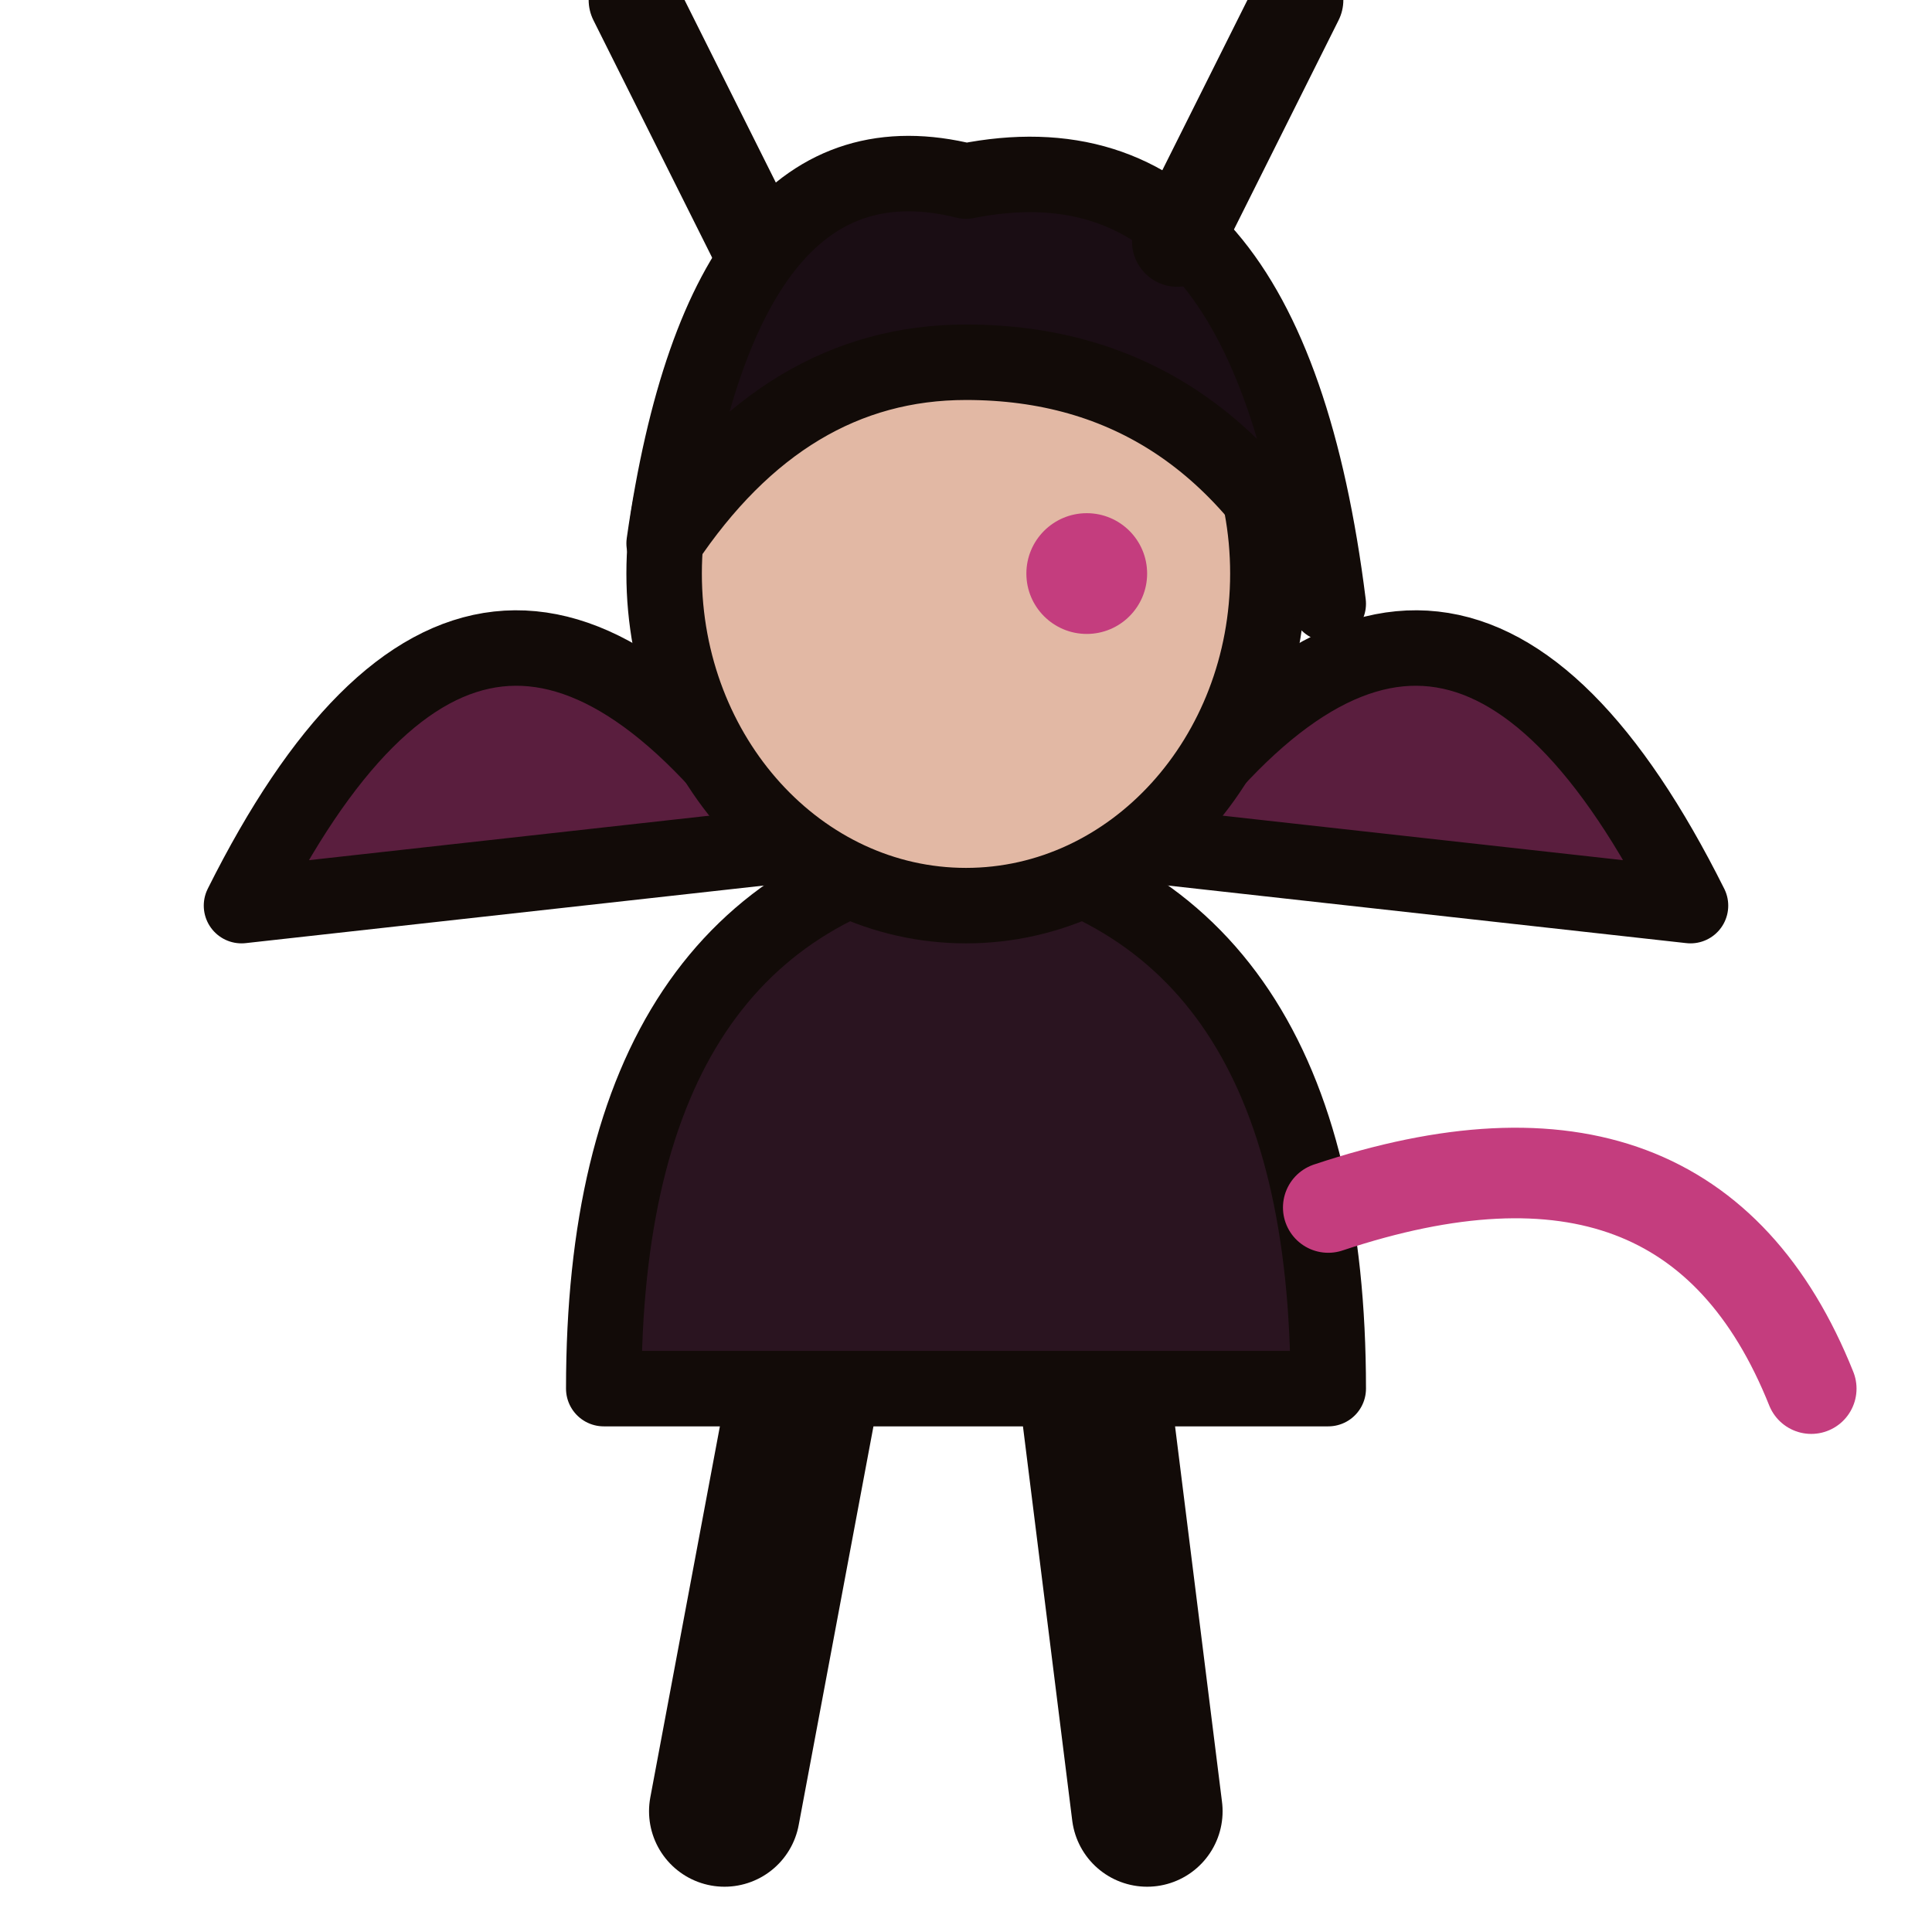
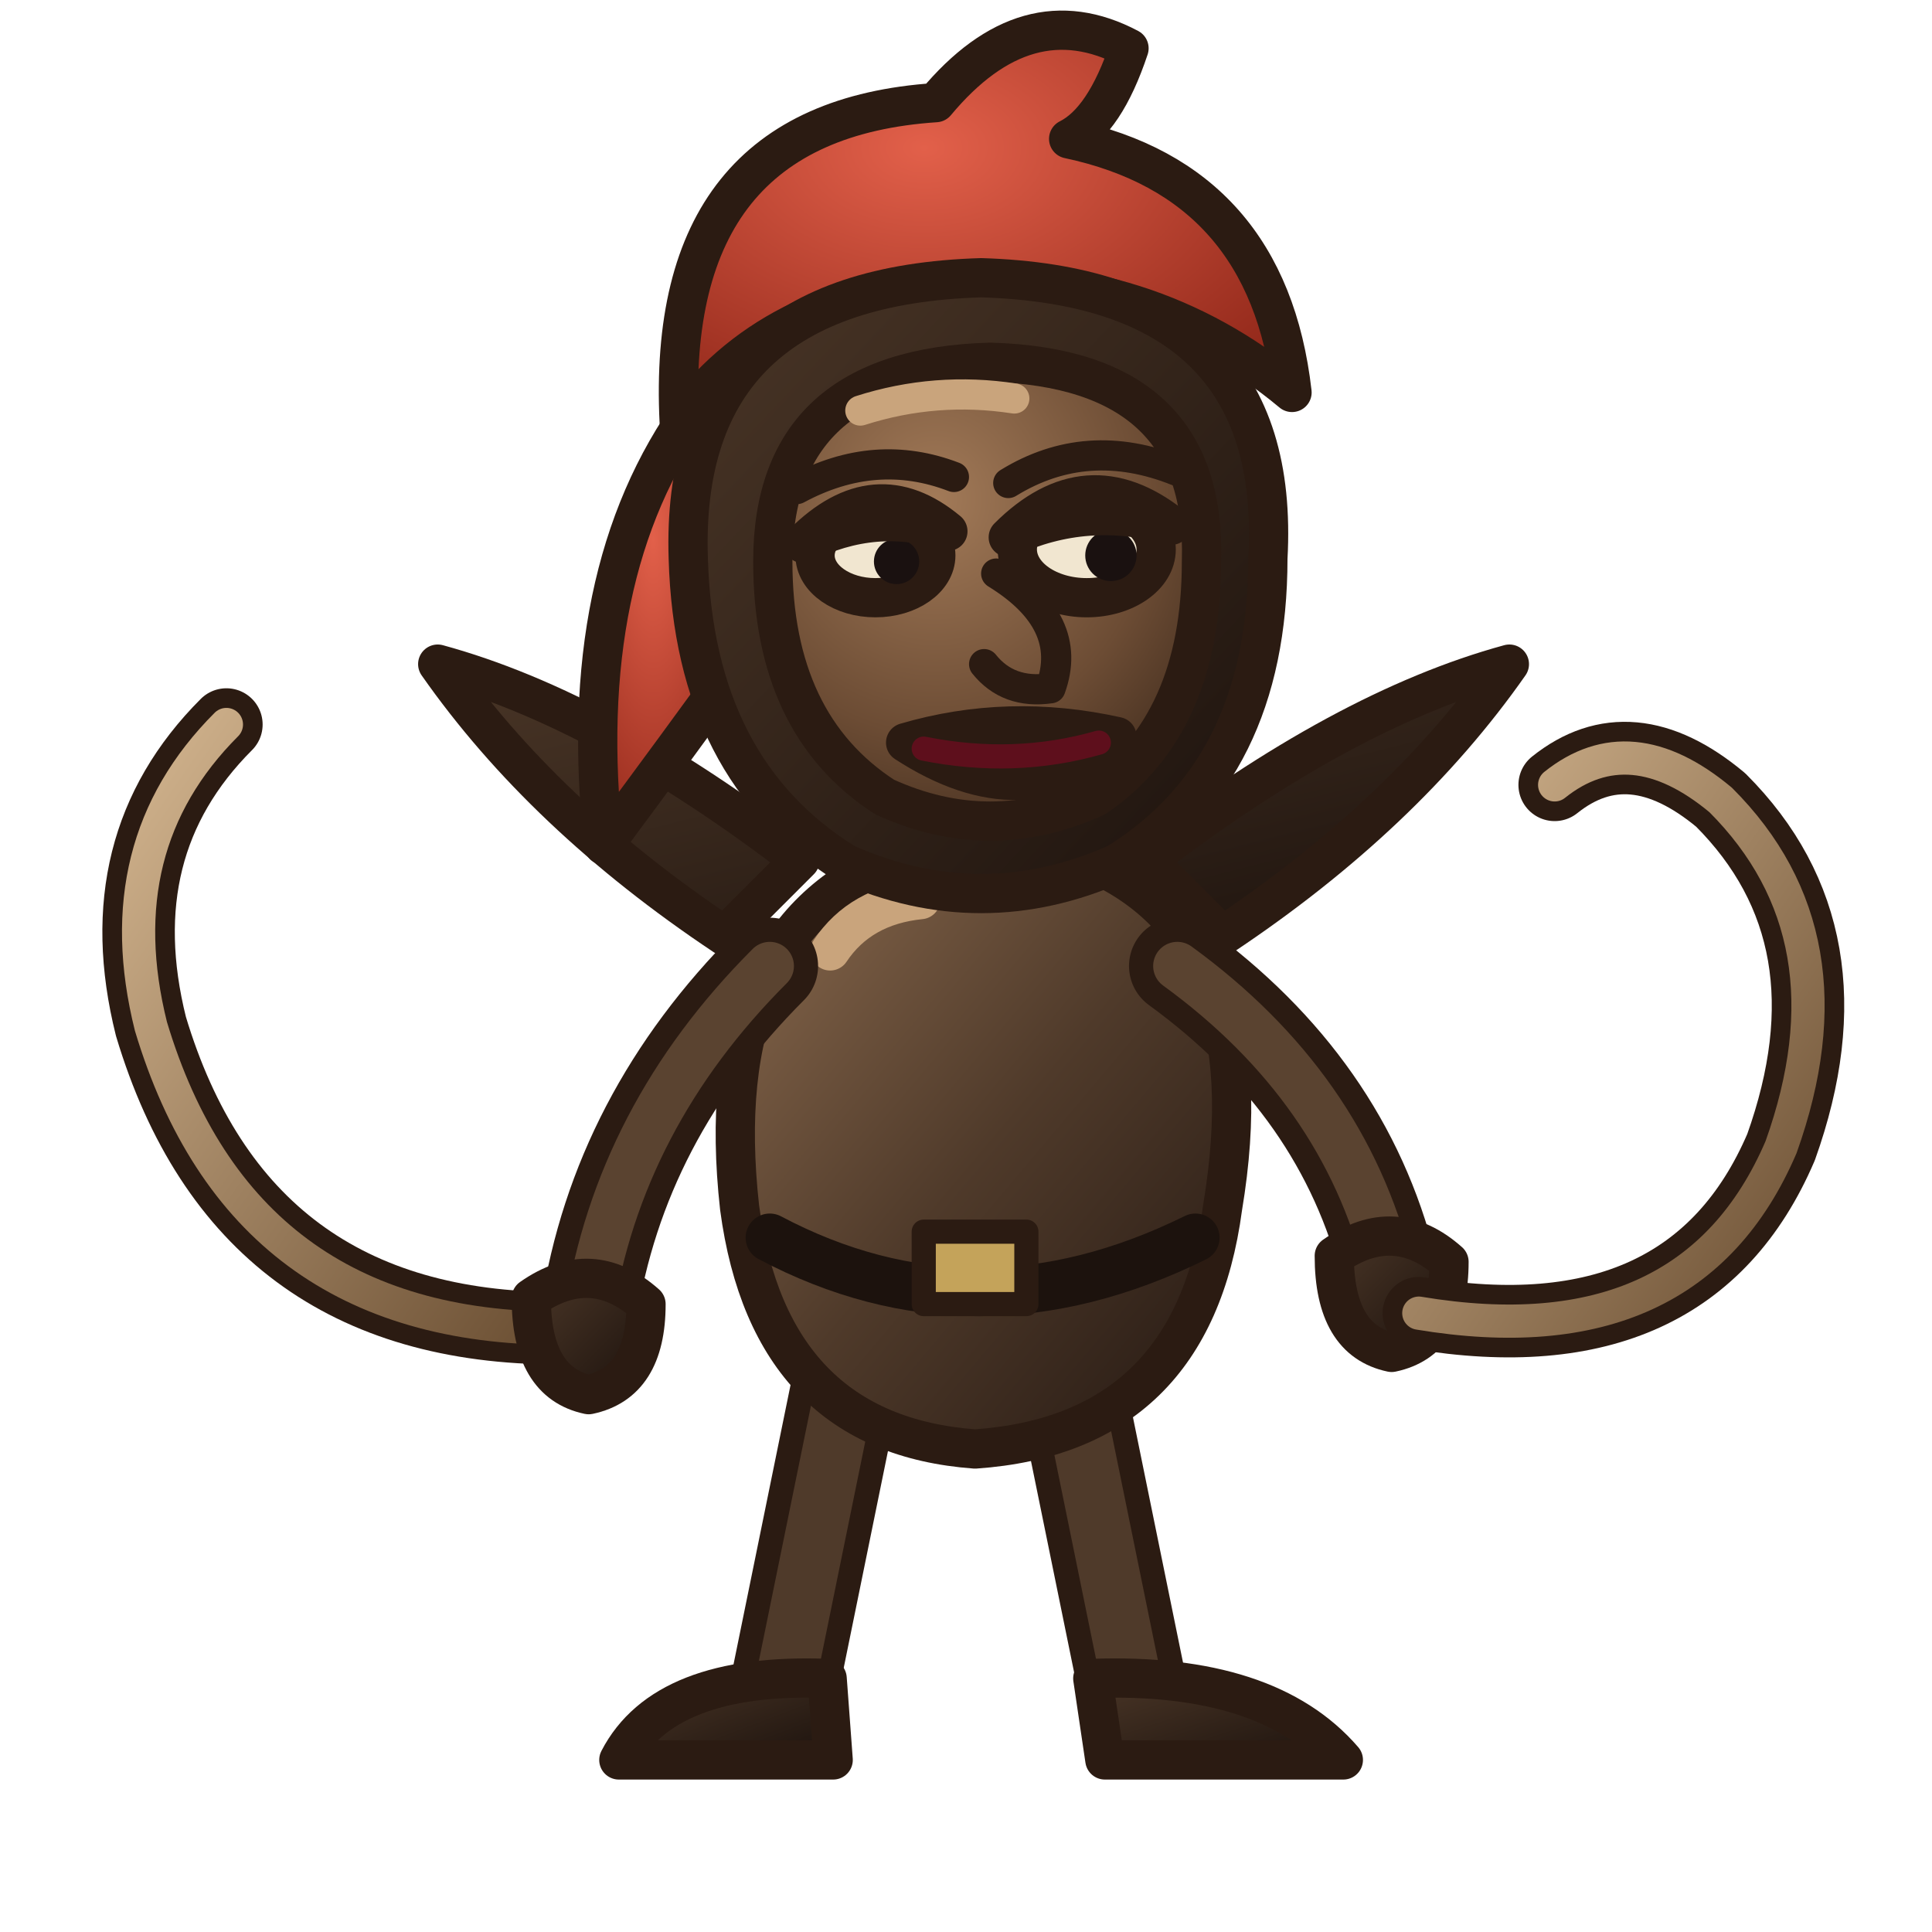
<svg xmlns="http://www.w3.org/2000/svg" viewBox="0 0 64 64">
-   <path d="M24 60 L27 44 M38 60 L36 44" stroke="#120b08" stroke-width="5" stroke-linecap="round" />
-   <path d="M20 46 Q20 30 32 28 Q44 30 44 46 Z" fill="#2a1420" stroke="#120b08" stroke-width="2.5" stroke-linejoin="round" stroke-linecap="round" />
-   <path d="M8 30 Q16 14 26 28 Z M56 30 Q48 14 38 28 Z" fill="#5a1e3e" stroke="#120b08" stroke-width="2.5" stroke-linejoin="round" stroke-linecap="round" />
-   <ellipse cx="32" cy="19" rx="10" ry="11" fill="#e2b8a4" stroke="#120b08" stroke-width="2.5" stroke-linejoin="round" stroke-linecap="round" />
-   <path d="M22 18 Q24 4 32 6 Q42 4 44 20 Q40 12 32 12 Q26 12 22 18 Z" fill="#1a0d14" stroke="#120b08" stroke-width="2.5" stroke-linejoin="round" stroke-linecap="round" />
-   <path d="M25 8 L21 0 M39 8 L43 0" stroke="#120b08" stroke-width="3" stroke-linecap="round" />
-   <circle cx="36" cy="19" r="2" fill="#c43d7e" />
-   <path d="M44 40 Q56 36 60 46" fill="none" stroke="#c43d7e" stroke-width="3" stroke-linecap="round" />
+   <defs>
+     <linearGradient id="leather" x1="0" y1="0" x2="1" y2="1">
+       <stop offset="0" stop-color="#8a6a4e" />
+       <stop offset=".5" stop-color="#4f3a2a" />
+       <stop offset="1" stop-color="#241812" />
+     </linearGradient>
+     <linearGradient id="leatherDark" x1="0" y1="0" x2="1" y2="1">
+       <stop offset="0" stop-color="#4a3627" />
+       <stop offset="1" stop-color="#1c120d" />
+     </linearGradient>
+     <radialGradient id="face" cx=".38" cy=".3" r=".85">
+       <stop offset="0" stop-color="#a27a58" />
+       <stop offset=".6" stop-color="#6c4c34" />
+       <stop offset="1" stop-color="#3a271a" />
+     </radialGradient>
+     <radialGradient id="hair" cx=".4" cy=".3" r=".8">
+       <stop offset="0" stop-color="#e2604a" />
+       <stop offset="1" stop-color="#8f2618" />
+     </radialGradient>
+     <linearGradient id="whip" x1="0" y1="0" x2="1" y2="1">
+       <stop offset="0" stop-color="#d2b48e" />
+       <stop offset="1" stop-color="#6b4f33" />
+     </linearGradient>
+   </defs>
+   <g stroke="#2b1b12" stroke-width="1.3" stroke-linejoin="round" stroke-linecap="round">
+     <path d="M18.5 44 Q8 44 5 34 Q3.5 28 7.5 24" fill="none" stroke="#2b1b12" stroke-width="2.4" />
+     <path d="M18.5 44 Q8 44 5 34 Q3.5 28 7.5 24" fill="none" stroke="url(#whip)" stroke-width="1.1" />
+     <path d="M28 46 L26 55.8" fill="none" stroke-width="3.6" />
+     <path d="M28 46 L26 55.8" fill="none" stroke="#4f3a2a" stroke-width="2" />
+     <path d="M35.5 46 L37.5 55.8" fill="none" stroke-width="3.6" />
+     <path d="M35.5 46 L37.5 55.8" fill="none" stroke="#4f3a2a" stroke-width="2" />
+     <path d="M20.5 58.3 Q22 55.4 27.4 55.6 L27.6 58.3 Z" fill="url(#leatherDark)" />
+     <path d="M36.2 55.6 Q42 55.4 44.5 58.3 L36.6 58.3 Z" fill="url(#leatherDark)" />
+     <path d="M24.5 40 Q23.5 31 29.5 28.5 L36 28.5 Q42 31 40.5 40 Q39.5 47.5 32.3 48 Q25.5 47.5 24.5 40 Z" fill="url(#leather)" />
+     <path d="M27.5 31.5 Q28.5 30 30.5 29.8" fill="none" stroke="#c9a47c" stroke-width="1.3" />
+     <path d="M25.5 41 Q32.3 44.6 39.6 41" fill="none" stroke="#1c120d" stroke-width="1.6" />
+     <path d="M30.6 40.8 L34 40.8 L34 43.2 L30.6 43.2 Z" fill="#c4a35a" stroke-width=".8" />
+     <path d="M24 31 Q18 27 14.5 22 Q20 23.5 26.5 28.5 Z M40.5 31 Q46.5 27 50 22 Q44.5 23.5 38 28.5 Z" fill="url(#leatherDark)" />
+     <path d="M25.5 32 Q20.5 37 19.5 43.5" fill="none" stroke-width="3.2" />
+     <path d="M25.5 32 Q20.5 37 19.5 43.5" fill="none" stroke="#5a4330" stroke-width="1.6" />
+     <path d="M17.6 43 Q19.6 41.6 21.4 43.2 Q21.4 45.8 19.5 46.2 Q17.6 45.8 17.6 43 Z" fill="url(#leatherDark)" />
+     <path d="M39 32 Q44.5 36 46 42" fill="none" stroke-width="3.2" />
+     <path d="M39 32 Q44.5 36 46 42" fill="none" stroke="#5a4330" stroke-width="1.6" />
+     <path d="M44.2 41.6 Q46.2 40.2 48 41.8 Q48 44.4 46.1 44.8 Q44.2 44.4 44.2 41.6 Z" fill="url(#leatherDark)" />
+     <path d="M47 43.5 Q56 45 59 38 Q61.5 31 57 26.5 Q54 24 51.5 26" fill="none" stroke="#2b1b12" stroke-width="2.4" />
+     <path d="M47 43.5 Q56 45 59 38 Q61.5 31 57 26.5 Q54 24 51.5 26" fill="none" stroke="url(#whip)" stroke-width="1.1" />
+     <path d="M22.5 14 Q22 4 31 3.4 Q34 -0.2 37.4 1.6 Q36.6 4 35.4 4.6 Q42 6 42.8 13 Q38 9 31.5 9.4 Q25.5 9.8 22.5 14 Z" fill="url(#hair)" />
+     <path d="M23 13.5 Q19 19 20 28 Q22.6 24.5 24.4 22 Z" fill="url(#hair)" />
+     <path d="M22.8 18.5 Q22.5 9.5 32.5 9.2 Q42.5 9.5 42 18.5 Q42 25.5 37 28.6 Q32.5 30.6 28 28.6 Q23 25.5 22.8 18.5 Z" fill="url(#leatherDark)" />
+     <path d="M25.6 18.6 Q25.6 12.2 32.8 12 Q40 12.2 39.8 18.6 Q39.8 24 36.3 26.4 Q32.8 28 29.3 26.4 Q25.6 24 25.6 18.6 Z" fill="url(#face)" />
+     <path d="M28.5 13.6 Q31 12.8 33.6 13.2" fill="none" stroke="#c9a47c" stroke-width="1" />
+     <ellipse cx="36" cy="18.2" rx="2.3" ry="1.6" fill="#f1e6d0" />
+     <ellipse cx="29" cy="18.4" rx="2" ry="1.4" fill="#f1e6d0" />
+     <circle cx="36.8" cy="18.4" r=".85" fill="#1a1110" stroke="none" />
+     <circle cx="29.7" cy="18.6" r=".75" fill="#1a1110" stroke="none" />
+     <path d="M33.4 17.8 Q36 15.2 38.8 17.4 Q36 16.6 33.4 17.8 Z M26.6 18 Q29 15.6 31.4 17.6 Q29 16.8 26.6 18 Z" fill="#3a2016" />
+     <path d="M33.4 16 Q36 14.4 39 15.6 M26.4 16.2 Q29 14.8 31.6 15.8" fill="none" stroke="#2b1b12" stroke-width="1" />
+     <path d="M33 19 Q35.6 20.6 34.8 22.8 Q33.4 23 32.6 22" fill="none" stroke-width="1" />
+     <path d="M30 24.6 Q33.4 23.6 37 24.4 Q34 27.2 30 24.6 Z" fill="#b8263a" />
+     <path d="M30.6 24.8 Q33.6 25.4 36.4 24.6" fill="none" stroke="#5e0f1c" stroke-width=".8" />
+   </g>
</svg>
